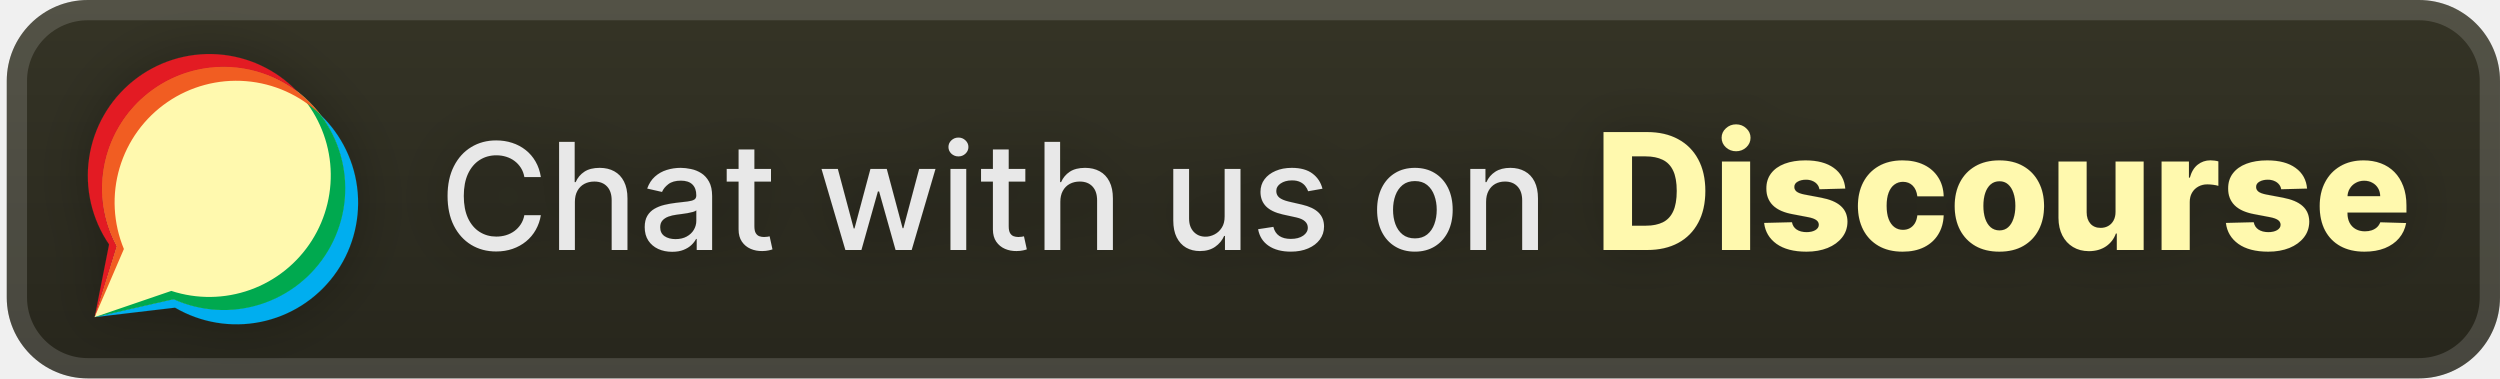
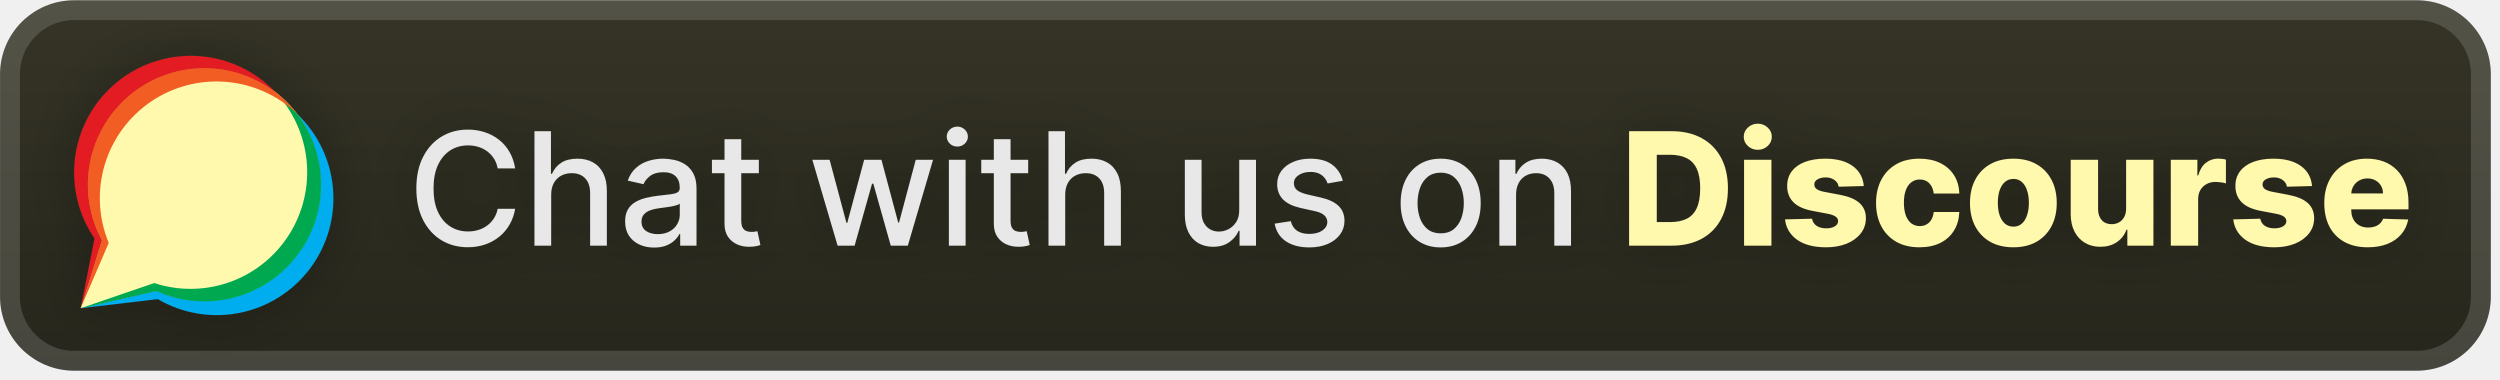
- <svg xmlns="http://www.w3.org/2000/svg" width="185" height="28" viewBox="0 0 185 28" fill="none">
+ <svg xmlns="http://www.w3.org/2000/svg" width="270" height="41" viewBox="0 0 270 41" fill="none">
  <g clip-path="url(#clip0_3_851)">
-     <rect x="0.499" y="-6.10352e-05" width="184.5" height="28" rx="6" fill="url(#paint0_linear_3_851)" />
+     <rect x="0.006" y="0.031" width="269.001" height="40.001" rx="8" fill="url(#paint0_linear_3_851)" />
    <g filter="url(#filter0_d_3_851)">
-       <path d="M16.542 4.938C14.983 4.938 13.451 5.344 12.096 6.115C10.741 6.886 9.609 7.995 8.812 9.335C8.014 10.674 7.578 12.198 7.546 13.757C7.514 15.316 7.887 16.856 8.629 18.227L7.001 23.466L12.849 22.145C14.073 22.697 15.404 22.967 16.746 22.938C18.088 22.908 19.406 22.578 20.604 21.973C21.802 21.367 22.85 20.502 23.67 19.439C24.49 18.377 25.063 17.144 25.345 15.832C25.627 14.519 25.613 13.16 25.302 11.854C24.991 10.549 24.392 9.329 23.549 8.284C22.706 7.24 21.64 6.397 20.429 5.818C19.218 5.239 17.893 4.938 16.55 4.938H16.542Z" fill="#FFF9AE" />
-       <path d="M23.683 8.463C24.896 10.053 25.544 12.003 25.526 14.004C25.507 16.004 24.822 17.942 23.58 19.509C22.337 21.077 20.607 22.186 18.664 22.661C16.721 23.136 14.675 22.949 12.849 22.131L7.001 23.469L12.954 22.766C14.861 23.883 17.112 24.259 19.278 23.823C21.444 23.387 23.374 22.169 24.7 20.401C26.025 18.634 26.654 16.44 26.467 14.238C26.279 12.037 25.288 9.981 23.683 8.463V8.463Z" fill="#00AEEF" />
-       <path d="M22.026 6.803C23.398 8.258 24.247 10.129 24.437 12.121C24.627 14.112 24.148 16.111 23.076 17.799C22.004 19.488 20.399 20.772 18.517 21.447C16.633 22.122 14.579 22.15 12.678 21.527L7.001 23.469L12.849 22.145C14.861 23.054 17.137 23.192 19.244 22.531C21.35 21.871 23.141 20.459 24.274 18.564C25.408 16.669 25.805 14.424 25.39 12.255C24.976 10.086 23.778 8.146 22.026 6.803V6.803Z" fill="#00A94F" />
-       <path d="M9.168 18.426C8.377 16.52 8.265 14.399 8.851 12.42C9.438 10.441 10.686 8.724 12.388 7.556C14.09 6.388 16.141 5.84 18.198 6.005C20.256 6.169 22.194 7.036 23.689 8.46C22.313 6.655 20.307 5.436 18.072 5.047C15.836 4.659 13.536 5.129 11.633 6.363C9.729 7.598 8.362 9.506 7.805 11.706C7.248 13.906 7.543 16.235 8.629 18.227L7.001 23.466L9.168 18.426Z" fill="#F15D22" />
-       <path d="M8.629 18.227C7.648 16.414 7.319 14.319 7.696 12.293C8.074 10.266 9.136 8.43 10.704 7.093C12.273 5.755 14.253 4.996 16.314 4.944C18.375 4.891 20.391 5.547 22.026 6.803C20.467 5.161 18.348 4.168 16.089 4.019C13.831 3.871 11.6 4.579 9.84 6.003C8.08 7.426 6.921 9.46 6.594 11.7C6.267 13.939 6.795 16.22 8.074 18.087L7.004 23.469L8.629 18.227Z" fill="#E31B23" />
+       <path d="M22.066 7.344C19.884 7.345 17.739 7.913 15.842 8.992C13.945 10.071 12.36 11.625 11.243 13.5C10.127 15.376 9.516 17.509 9.472 19.691C9.427 21.873 9.949 24.03 10.988 25.95L8.708 33.285L16.896 31.436C18.609 32.208 20.474 32.587 22.352 32.545C24.231 32.503 26.077 32.041 27.754 31.194C29.431 30.346 30.898 29.134 32.046 27.647C33.195 26.159 33.996 24.433 34.391 22.596C34.786 20.759 34.766 18.856 34.331 17.028C33.895 15.2 33.057 13.492 31.877 12.029C30.696 10.567 29.203 9.387 27.508 8.576C25.813 7.766 23.957 7.344 22.078 7.344H22.066Z" fill="#FFF9AE" />
+       <path d="M32.064 12.279C33.763 14.506 34.671 17.236 34.644 20.037C34.618 22.838 33.659 25.55 31.92 27.745C30.18 29.94 27.758 31.493 25.037 32.157C22.317 32.822 19.452 32.561 16.896 31.416L8.708 33.289L17.044 32.305C19.713 33.868 22.864 34.395 25.896 33.785C28.929 33.174 31.631 31.469 33.487 28.994C35.344 26.519 36.225 23.448 35.962 20.365C35.7 17.283 34.312 14.404 32.064 12.279V12.279Z" fill="#00AEEF" />
+       <path d="M29.744 9.955C31.666 11.992 32.853 14.612 33.12 17.401C33.386 20.189 32.716 22.986 31.215 25.351C29.713 27.716 27.467 29.513 24.831 30.458C22.194 31.403 19.318 31.443 16.657 30.57L8.708 33.289L16.896 31.435C19.713 32.708 22.899 32.9 25.849 31.976C28.799 31.051 31.305 29.074 32.892 26.422C34.479 23.768 35.035 20.625 34.455 17.588C33.874 14.552 32.197 11.835 29.744 9.955V9.955Z" fill="#00A94F" />
+       <path d="M11.742 26.229C10.634 23.559 10.478 20.59 11.299 17.82C12.12 15.049 13.868 12.644 16.251 11.009C18.633 9.374 21.505 8.607 24.386 8.838C27.266 9.068 29.98 10.282 32.072 12.275C30.147 9.748 27.338 8.042 24.208 7.497C21.078 6.953 17.858 7.611 15.193 9.34C12.528 11.068 10.614 13.74 9.834 16.82C9.054 19.9 9.467 23.161 10.988 25.95L8.708 33.285L11.742 26.229Z" fill="#F15D22" />
+       <path d="M10.988 25.95C9.614 23.412 9.153 20.479 9.682 17.641C10.211 14.803 11.697 12.233 13.894 10.361C16.09 8.488 18.862 7.426 21.747 7.352C24.632 7.278 27.455 8.197 29.744 9.955C27.562 7.657 24.595 6.266 21.433 6.058C18.271 5.85 15.147 6.842 12.683 8.835C10.22 10.827 8.597 13.675 8.139 16.811C7.681 19.947 8.421 23.14 10.211 25.754L8.712 33.289L10.988 25.95Z" fill="#E31B23" />
    </g>
    <g filter="url(#filter1_d_3_851)">
-       <path d="M40.023 13.101H38.804C38.757 12.841 38.67 12.612 38.542 12.414C38.415 12.216 38.258 12.048 38.074 11.91C37.889 11.772 37.682 11.668 37.452 11.598C37.226 11.527 36.985 11.492 36.73 11.492C36.269 11.492 35.856 11.608 35.492 11.84C35.13 12.072 34.843 12.411 34.632 12.859C34.424 13.307 34.32 13.854 34.32 14.5C34.32 15.151 34.424 15.7 34.632 16.148C34.843 16.596 35.131 16.935 35.495 17.164C35.86 17.393 36.27 17.508 36.726 17.508C36.978 17.508 37.218 17.474 37.445 17.406C37.674 17.336 37.881 17.233 38.066 17.098C38.251 16.962 38.407 16.797 38.534 16.602C38.665 16.404 38.755 16.177 38.804 15.922L40.023 15.926C39.958 16.319 39.831 16.681 39.644 17.012C39.459 17.34 39.221 17.624 38.929 17.863C38.64 18.1 38.309 18.284 37.937 18.414C37.564 18.544 37.158 18.609 36.718 18.609C36.025 18.609 35.408 18.445 34.867 18.117C34.325 17.786 33.898 17.314 33.585 16.699C33.275 16.085 33.12 15.351 33.12 14.5C33.12 13.646 33.277 12.913 33.589 12.301C33.902 11.686 34.329 11.215 34.87 10.887C35.412 10.556 36.028 10.391 36.718 10.391C37.142 10.391 37.538 10.452 37.906 10.574C38.275 10.694 38.607 10.871 38.902 11.105C39.196 11.337 39.439 11.621 39.632 11.957C39.825 12.29 39.955 12.672 40.023 13.101ZM42.541 14.937V18.5H41.373V10.5H42.526V13.476H42.6C42.74 13.154 42.955 12.897 43.244 12.707C43.533 12.517 43.911 12.422 44.377 12.422C44.789 12.422 45.148 12.506 45.455 12.676C45.765 12.845 46.005 13.098 46.174 13.434C46.346 13.767 46.432 14.184 46.432 14.684V18.5H45.264V14.824C45.264 14.384 45.151 14.043 44.924 13.801C44.697 13.556 44.382 13.434 43.979 13.434C43.703 13.434 43.455 13.492 43.237 13.609C43.02 13.726 42.85 13.898 42.725 14.125C42.602 14.349 42.541 14.62 42.541 14.937ZM49.737 18.633C49.356 18.633 49.013 18.562 48.705 18.422C48.398 18.279 48.154 18.072 47.975 17.801C47.798 17.53 47.709 17.198 47.709 16.805C47.709 16.466 47.774 16.187 47.904 15.969C48.035 15.75 48.211 15.577 48.432 15.449C48.653 15.322 48.901 15.225 49.174 15.16C49.447 15.095 49.726 15.046 50.01 15.012C50.369 14.97 50.661 14.936 50.885 14.91C51.109 14.881 51.272 14.836 51.373 14.773C51.475 14.711 51.526 14.609 51.526 14.469V14.441C51.526 14.1 51.429 13.836 51.237 13.648C51.047 13.461 50.763 13.367 50.385 13.367C49.992 13.367 49.682 13.454 49.455 13.629C49.231 13.801 49.076 13.992 48.99 14.203L47.893 13.953C48.023 13.588 48.213 13.294 48.463 13.07C48.716 12.844 49.006 12.68 49.334 12.578C49.662 12.474 50.007 12.422 50.369 12.422C50.609 12.422 50.863 12.45 51.131 12.508C51.402 12.562 51.654 12.664 51.889 12.812C52.126 12.961 52.32 13.173 52.471 13.449C52.622 13.723 52.697 14.078 52.697 14.516V18.5H51.557V17.68H51.51C51.434 17.831 51.321 17.979 51.17 18.125C51.019 18.271 50.825 18.392 50.588 18.488C50.351 18.585 50.067 18.633 49.737 18.633ZM49.99 17.695C50.313 17.695 50.589 17.631 50.819 17.504C51.05 17.376 51.226 17.21 51.346 17.004C51.468 16.796 51.529 16.573 51.529 16.336V15.562C51.488 15.604 51.407 15.643 51.287 15.68C51.17 15.713 51.036 15.743 50.885 15.77C50.734 15.793 50.587 15.815 50.444 15.836C50.3 15.854 50.181 15.87 50.084 15.883C49.858 15.911 49.651 15.96 49.463 16.027C49.278 16.095 49.13 16.193 49.018 16.32C48.908 16.445 48.854 16.612 48.854 16.82C48.854 17.109 48.961 17.328 49.174 17.477C49.388 17.622 49.66 17.695 49.99 17.695ZM57.054 12.5V13.437H53.777V12.5H57.054ZM54.656 11.062H55.824V16.738C55.824 16.965 55.857 17.135 55.925 17.25C55.993 17.362 56.08 17.439 56.187 17.48C56.296 17.52 56.415 17.539 56.542 17.539C56.636 17.539 56.718 17.532 56.788 17.52C56.859 17.506 56.913 17.496 56.952 17.488L57.163 18.453C57.096 18.479 56.999 18.505 56.874 18.531C56.749 18.56 56.593 18.576 56.406 18.578C56.098 18.583 55.812 18.529 55.546 18.414C55.281 18.299 55.066 18.122 54.902 17.883C54.737 17.643 54.656 17.342 54.656 16.98V11.062ZM62.558 18.5L60.792 12.5H61.999L63.175 16.906H63.234L64.413 12.5H65.62L66.792 16.887H66.851L68.019 12.5H69.226L67.464 18.5H66.273L65.054 14.168H64.964L63.745 18.5H62.558ZM70.334 18.5V12.5H71.502V18.5H70.334ZM70.924 11.574C70.721 11.574 70.546 11.506 70.401 11.371C70.257 11.233 70.186 11.069 70.186 10.879C70.186 10.686 70.257 10.522 70.401 10.387C70.546 10.249 70.721 10.18 70.924 10.18C71.127 10.18 71.3 10.249 71.444 10.387C71.589 10.522 71.662 10.686 71.662 10.879C71.662 11.069 71.589 11.233 71.444 11.371C71.3 11.506 71.127 11.574 70.924 11.574ZM75.874 12.5V13.437H72.597V12.5H75.874ZM73.476 11.062H74.644V16.738C74.644 16.965 74.678 17.135 74.745 17.25C74.813 17.362 74.9 17.439 75.007 17.48C75.116 17.52 75.235 17.539 75.362 17.539C75.456 17.539 75.538 17.532 75.609 17.52C75.679 17.506 75.734 17.496 75.773 17.488L75.984 18.453C75.916 18.479 75.82 18.505 75.695 18.531C75.57 18.56 75.413 18.576 75.226 18.578C74.918 18.583 74.632 18.529 74.366 18.414C74.101 18.299 73.886 18.122 73.722 17.883C73.558 17.643 73.476 17.342 73.476 16.98V11.062ZM78.463 14.937V18.5H77.295V10.5H78.448V13.476H78.522C78.662 13.154 78.877 12.897 79.166 12.707C79.455 12.517 79.833 12.422 80.299 12.422C80.71 12.422 81.07 12.506 81.377 12.676C81.687 12.845 81.927 13.098 82.096 13.434C82.268 13.767 82.354 14.184 82.354 14.684V18.5H81.186V14.824C81.186 14.384 81.073 14.043 80.846 13.801C80.619 13.556 80.304 13.434 79.901 13.434C79.625 13.434 79.377 13.492 79.158 13.609C78.942 13.726 78.772 13.898 78.647 14.125C78.524 14.349 78.463 14.62 78.463 14.937ZM90.624 16.012V12.5H91.796V18.5H90.648V17.461H90.585C90.447 17.781 90.226 18.048 89.921 18.262C89.619 18.473 89.243 18.578 88.792 18.578C88.407 18.578 88.066 18.493 87.769 18.324C87.475 18.152 87.243 17.898 87.073 17.562C86.907 17.227 86.823 16.811 86.823 16.316V12.5H87.991V16.176C87.991 16.585 88.105 16.91 88.331 17.152C88.558 17.395 88.852 17.516 89.214 17.516C89.433 17.516 89.65 17.461 89.866 17.352C90.085 17.242 90.266 17.077 90.409 16.855C90.555 16.634 90.627 16.353 90.624 16.012ZM97.862 13.965L96.803 14.152C96.759 14.017 96.688 13.888 96.592 13.766C96.498 13.643 96.371 13.543 96.209 13.465C96.048 13.387 95.846 13.348 95.604 13.348C95.273 13.348 94.997 13.422 94.776 13.57C94.554 13.716 94.444 13.905 94.444 14.137C94.444 14.337 94.518 14.499 94.666 14.621C94.815 14.743 95.054 14.844 95.385 14.922L96.338 15.141C96.89 15.268 97.302 15.465 97.573 15.73C97.843 15.996 97.979 16.341 97.979 16.766C97.979 17.125 97.875 17.445 97.666 17.727C97.46 18.005 97.173 18.224 96.803 18.383C96.436 18.542 96.01 18.621 95.526 18.621C94.854 18.621 94.306 18.478 93.881 18.191C93.457 17.902 93.196 17.492 93.1 16.961L94.229 16.789C94.299 17.083 94.444 17.306 94.662 17.457C94.881 17.605 95.166 17.68 95.518 17.68C95.901 17.68 96.207 17.6 96.436 17.441C96.665 17.28 96.779 17.083 96.779 16.852C96.779 16.664 96.709 16.506 96.569 16.379C96.431 16.251 96.218 16.155 95.932 16.09L94.916 15.867C94.356 15.739 93.942 15.536 93.674 15.258C93.408 14.979 93.276 14.626 93.276 14.199C93.276 13.845 93.375 13.535 93.573 13.27C93.77 13.004 94.044 12.797 94.393 12.648C94.742 12.497 95.141 12.422 95.592 12.422C96.24 12.422 96.751 12.562 97.123 12.844C97.496 13.122 97.742 13.496 97.862 13.965ZM104.701 18.621C104.139 18.621 103.648 18.492 103.229 18.234C102.809 17.977 102.484 17.616 102.252 17.152C102.02 16.689 101.905 16.147 101.905 15.527C101.905 14.905 102.02 14.361 102.252 13.895C102.484 13.428 102.809 13.066 103.229 12.809C103.648 12.551 104.139 12.422 104.701 12.422C105.264 12.422 105.755 12.551 106.174 12.809C106.593 13.066 106.919 13.428 107.151 13.895C107.382 14.361 107.498 14.905 107.498 15.527C107.498 16.147 107.382 16.689 107.151 17.152C106.919 17.616 106.593 17.977 106.174 18.234C105.755 18.492 105.264 18.621 104.701 18.621ZM104.705 17.641C105.07 17.641 105.372 17.544 105.612 17.352C105.851 17.159 106.028 16.902 106.143 16.582C106.26 16.262 106.319 15.909 106.319 15.523C106.319 15.141 106.26 14.789 106.143 14.469C106.028 14.146 105.851 13.887 105.612 13.691C105.372 13.496 105.07 13.398 104.705 13.398C104.338 13.398 104.033 13.496 103.791 13.691C103.552 13.887 103.373 14.146 103.256 14.469C103.141 14.789 103.084 15.141 103.084 15.523C103.084 15.909 103.141 16.262 103.256 16.582C103.373 16.902 103.552 17.159 103.791 17.352C104.033 17.544 104.338 17.641 104.705 17.641ZM109.97 14.937V18.5H108.802V12.5H109.923V13.476H109.997C110.135 13.159 110.351 12.904 110.646 12.711C110.943 12.518 111.316 12.422 111.767 12.422C112.176 12.422 112.534 12.508 112.841 12.68C113.148 12.849 113.387 13.101 113.556 13.437C113.725 13.773 113.81 14.189 113.81 14.684V18.5H112.642V14.824C112.642 14.389 112.529 14.049 112.302 13.805C112.075 13.557 111.764 13.434 111.368 13.434C111.098 13.434 110.857 13.492 110.646 13.609C110.437 13.726 110.272 13.898 110.15 14.125C110.03 14.349 109.97 14.62 109.97 14.937Z" fill="#E8E8E8" />
-       <path d="M121.886 18.5H118.66V9.773H121.881C122.771 9.773 123.536 9.947 124.178 10.297C124.823 10.643 125.32 11.143 125.67 11.797C126.019 12.447 126.194 13.226 126.194 14.132C126.194 15.041 126.019 15.822 125.67 16.476C125.323 17.129 124.827 17.631 124.183 17.98C123.538 18.327 122.772 18.5 121.886 18.5ZM120.769 16.702H121.805C122.293 16.702 122.707 16.619 123.045 16.454C123.386 16.287 123.643 16.016 123.816 15.641C123.992 15.263 124.08 14.76 124.08 14.132C124.08 13.504 123.992 13.004 123.816 12.632C123.64 12.257 123.38 11.987 123.036 11.822C122.695 11.655 122.275 11.571 121.775 11.571H120.769V16.702ZM127.425 18.5V11.954H129.509V18.5H127.425ZM128.469 11.192C128.177 11.192 127.925 11.095 127.715 10.902C127.505 10.706 127.4 10.47 127.4 10.194C127.4 9.922 127.505 9.689 127.715 9.496C127.925 9.3 128.177 9.202 128.469 9.202C128.765 9.202 129.016 9.3 129.224 9.496C129.434 9.689 129.539 9.922 129.539 10.194C129.539 10.47 129.434 10.706 129.224 10.902C129.016 11.095 128.765 11.192 128.469 11.192ZM136.55 13.953L134.637 14.004C134.617 13.868 134.563 13.747 134.475 13.642C134.387 13.534 134.272 13.45 134.13 13.391C133.99 13.328 133.828 13.297 133.644 13.297C133.402 13.297 133.196 13.345 133.026 13.442C132.858 13.538 132.776 13.669 132.779 13.834C132.776 13.962 132.827 14.072 132.932 14.166C133.04 14.26 133.232 14.335 133.507 14.392L134.769 14.631C135.422 14.756 135.908 14.963 136.226 15.253C136.547 15.543 136.709 15.926 136.712 16.403C136.709 16.852 136.576 17.243 136.311 17.575C136.05 17.908 135.692 18.166 135.238 18.351C134.783 18.533 134.263 18.623 133.678 18.623C132.743 18.623 132.006 18.432 131.466 18.048C130.929 17.662 130.622 17.145 130.546 16.497L132.604 16.446C132.649 16.685 132.767 16.866 132.958 16.991C133.148 17.116 133.391 17.179 133.686 17.179C133.953 17.179 134.171 17.129 134.338 17.03C134.506 16.93 134.591 16.798 134.594 16.634C134.591 16.486 134.526 16.368 134.398 16.28C134.27 16.189 134.07 16.118 133.797 16.067L132.655 15.849C131.999 15.73 131.51 15.51 131.189 15.189C130.868 14.865 130.709 14.453 130.712 13.953C130.709 13.516 130.826 13.142 131.061 12.832C131.297 12.52 131.632 12.281 132.067 12.116C132.502 11.952 133.015 11.869 133.605 11.869C134.492 11.869 135.191 12.055 135.702 12.428C136.213 12.797 136.496 13.305 136.55 13.953ZM140.793 18.623C140.103 18.623 139.511 18.482 139.016 18.197C138.525 17.913 138.147 17.518 137.883 17.013C137.619 16.504 137.486 15.916 137.486 15.248C137.486 14.578 137.619 13.99 137.883 13.484C138.15 12.976 138.529 12.579 139.021 12.295C139.515 12.011 140.104 11.869 140.789 11.869C141.394 11.869 141.921 11.979 142.37 12.197C142.822 12.416 143.174 12.726 143.427 13.126C143.682 13.524 143.817 13.991 143.832 14.528H141.884C141.844 14.193 141.731 13.93 141.543 13.74C141.359 13.55 141.117 13.454 140.819 13.454C140.577 13.454 140.366 13.523 140.184 13.659C140.002 13.793 139.86 13.991 139.758 14.256C139.658 14.517 139.609 14.841 139.609 15.227C139.609 15.614 139.658 15.94 139.758 16.207C139.86 16.471 140.002 16.672 140.184 16.808C140.366 16.942 140.577 17.009 140.819 17.009C141.012 17.009 141.182 16.967 141.33 16.885C141.481 16.802 141.604 16.682 141.701 16.523C141.798 16.361 141.859 16.165 141.884 15.935H143.832C143.812 16.474 143.677 16.946 143.427 17.349C143.18 17.753 142.832 18.067 142.383 18.291C141.937 18.513 141.407 18.623 140.793 18.623ZM147.953 18.623C147.266 18.623 146.675 18.483 146.181 18.202C145.689 17.918 145.31 17.523 145.043 17.017C144.779 16.509 144.647 15.919 144.647 15.248C144.647 14.575 144.779 13.986 145.043 13.48C145.31 12.972 145.689 12.577 146.181 12.295C146.675 12.011 147.266 11.869 147.953 11.869C148.641 11.869 149.23 12.011 149.722 12.295C150.216 12.577 150.595 12.972 150.86 13.48C151.127 13.986 151.26 14.575 151.26 15.248C151.26 15.919 151.127 16.509 150.86 17.017C150.595 17.523 150.216 17.918 149.722 18.202C149.23 18.483 148.641 18.623 147.953 18.623ZM147.966 17.051C148.216 17.051 148.428 16.974 148.601 16.821C148.774 16.668 148.907 16.454 148.997 16.182C149.091 15.909 149.138 15.594 149.138 15.236C149.138 14.872 149.091 14.554 148.997 14.281C148.907 14.008 148.774 13.795 148.601 13.642C148.428 13.489 148.216 13.412 147.966 13.412C147.708 13.412 147.489 13.489 147.31 13.642C147.134 13.795 146.999 14.008 146.905 14.281C146.814 14.554 146.769 14.872 146.769 15.236C146.769 15.594 146.814 15.909 146.905 16.182C146.999 16.454 147.134 16.668 147.31 16.821C147.489 16.974 147.708 17.051 147.966 17.051ZM156.551 15.675V11.954H158.63V18.5H156.644V17.281H156.576C156.431 17.682 156.184 18 155.835 18.236C155.488 18.469 155.069 18.585 154.578 18.585C154.132 18.585 153.74 18.483 153.402 18.278C153.064 18.074 152.801 17.788 152.613 17.422C152.426 17.052 152.331 16.621 152.328 16.126V11.954H154.412V15.717C154.414 16.072 154.508 16.352 154.693 16.557C154.877 16.761 155.129 16.864 155.447 16.864C155.654 16.864 155.841 16.818 156.005 16.727C156.173 16.634 156.305 16.498 156.402 16.322C156.501 16.143 156.551 15.928 156.551 15.675ZM159.957 18.5V11.954H161.981V13.148H162.049C162.168 12.716 162.363 12.395 162.633 12.185C162.903 11.972 163.217 11.865 163.575 11.865C163.671 11.865 163.771 11.872 163.873 11.886C163.975 11.898 164.07 11.916 164.158 11.942V13.753C164.059 13.719 163.928 13.692 163.766 13.672C163.607 13.652 163.465 13.642 163.34 13.642C163.093 13.642 162.87 13.697 162.671 13.808C162.475 13.916 162.32 14.068 162.207 14.264C162.096 14.457 162.04 14.685 162.04 14.946V18.5H159.957ZM170.722 13.953L168.809 14.004C168.789 13.868 168.735 13.747 168.647 13.642C168.559 13.534 168.443 13.45 168.301 13.391C168.162 13.328 168 13.297 167.816 13.297C167.574 13.297 167.368 13.345 167.198 13.442C167.03 13.538 166.948 13.669 166.951 13.834C166.948 13.962 166.999 14.072 167.104 14.166C167.212 14.26 167.404 14.335 167.679 14.392L168.941 14.631C169.594 14.756 170.08 14.963 170.398 15.253C170.719 15.543 170.881 15.926 170.884 16.403C170.881 16.852 170.747 17.243 170.483 17.575C170.222 17.908 169.864 18.166 169.409 18.351C168.955 18.533 168.435 18.623 167.85 18.623C166.915 18.623 166.178 18.432 165.638 18.048C165.101 17.662 164.794 17.145 164.718 16.497L166.776 16.446C166.821 16.685 166.939 16.866 167.13 16.991C167.32 17.116 167.563 17.179 167.858 17.179C168.125 17.179 168.343 17.129 168.51 17.03C168.678 16.93 168.763 16.798 168.766 16.634C168.763 16.486 168.698 16.368 168.57 16.28C168.442 16.189 168.242 16.118 167.969 16.067L166.827 15.849C166.171 15.73 165.682 15.51 165.361 15.189C165.04 14.865 164.881 14.453 164.884 13.953C164.881 13.516 164.997 13.142 165.233 12.832C165.469 12.52 165.804 12.281 166.239 12.116C166.674 11.952 167.186 11.869 167.777 11.869C168.664 11.869 169.363 12.055 169.874 12.428C170.385 12.797 170.668 13.305 170.722 13.953ZM174.969 18.623C174.285 18.623 173.694 18.489 173.197 18.219C172.702 17.946 172.322 17.558 172.055 17.055C171.79 16.55 171.658 15.949 171.658 15.253C171.658 14.577 171.792 13.986 172.059 13.48C172.326 12.972 172.702 12.577 173.188 12.295C173.674 12.011 174.246 11.869 174.906 11.869C175.371 11.869 175.798 11.942 176.184 12.087C176.57 12.232 176.904 12.446 177.185 12.73C177.467 13.014 177.685 13.365 177.842 13.783C177.998 14.197 178.076 14.673 178.076 15.21V15.73H172.387V14.52H176.137C176.134 14.298 176.082 14.101 175.979 13.928C175.877 13.754 175.736 13.619 175.557 13.523C175.381 13.423 175.178 13.373 174.948 13.373C174.715 13.373 174.506 13.426 174.322 13.531C174.137 13.633 173.991 13.774 173.883 13.953C173.775 14.129 173.718 14.329 173.712 14.554V15.785C173.712 16.052 173.765 16.287 173.87 16.489C173.975 16.687 174.124 16.842 174.317 16.953C174.511 17.064 174.741 17.119 175.008 17.119C175.192 17.119 175.36 17.094 175.511 17.043C175.661 16.991 175.79 16.916 175.898 16.817C176.006 16.717 176.087 16.595 176.141 16.45L178.055 16.506C177.975 16.935 177.8 17.308 177.53 17.626C177.263 17.942 176.913 18.187 176.478 18.364C176.043 18.537 175.54 18.623 174.969 18.623Z" fill="#FFF9AE" />
+       <path d="M55.635 18.189H53.751C53.678 17.786 53.544 17.432 53.346 17.126C53.149 16.82 52.908 16.561 52.622 16.347C52.336 16.134 52.016 15.973 51.662 15.864C51.312 15.756 50.94 15.701 50.545 15.701C49.833 15.701 49.195 15.88 48.632 16.238C48.072 16.597 47.63 17.122 47.303 17.814C46.981 18.506 46.821 19.352 46.821 20.35C46.821 21.356 46.981 22.205 47.303 22.897C47.63 23.59 48.074 24.113 48.638 24.467C49.201 24.821 49.835 24.998 50.539 24.998C50.93 24.998 51.3 24.946 51.65 24.841C52.004 24.733 52.324 24.573 52.61 24.364C52.896 24.155 53.137 23.899 53.334 23.598C53.536 23.292 53.675 22.942 53.751 22.547L55.635 22.553C55.534 23.161 55.339 23.72 55.049 24.231C54.763 24.738 54.395 25.177 53.944 25.547C53.497 25.914 52.986 26.197 52.411 26.399C51.835 26.6 51.207 26.701 50.527 26.701C49.457 26.701 48.503 26.447 47.666 25.94C46.829 25.429 46.169 24.698 45.686 23.748C45.207 22.799 44.967 21.666 44.967 20.35C44.967 19.03 45.209 17.897 45.692 16.951C46.175 16.001 46.835 15.273 47.672 14.765C48.509 14.254 49.461 13.999 50.527 13.999C51.183 13.999 51.795 14.093 52.362 14.283C52.934 14.468 53.447 14.741 53.902 15.104C54.357 15.462 54.733 15.9 55.031 16.42C55.329 16.935 55.53 17.524 55.635 18.189ZM59.527 21.026V26.532H57.722V14.168H59.503V18.768H59.617C59.835 18.269 60.167 17.872 60.613 17.579C61.06 17.285 61.644 17.138 62.364 17.138C63 17.138 63.555 17.269 64.03 17.53C64.509 17.792 64.879 18.182 65.141 18.702C65.407 19.217 65.54 19.861 65.54 20.633V26.532H63.734V20.851C63.734 20.171 63.559 19.643 63.209 19.269C62.859 18.891 62.372 18.702 61.748 18.702C61.322 18.702 60.939 18.792 60.601 18.973C60.267 19.154 60.004 19.42 59.81 19.77C59.621 20.116 59.527 20.535 59.527 21.026ZM70.647 26.737C70.059 26.737 69.528 26.628 69.053 26.411C68.578 26.189 68.202 25.869 67.924 25.451C67.65 25.032 67.514 24.519 67.514 23.912C67.514 23.388 67.614 22.958 67.816 22.62C68.017 22.282 68.288 22.014 68.63 21.817C68.972 21.619 69.355 21.471 69.778 21.37C70.2 21.269 70.631 21.193 71.069 21.14C71.625 21.076 72.076 21.024 72.422 20.984C72.768 20.939 73.019 20.869 73.176 20.772C73.333 20.676 73.412 20.519 73.412 20.301V20.259C73.412 19.732 73.263 19.323 72.965 19.034C72.671 18.744 72.233 18.599 71.649 18.599C71.041 18.599 70.562 18.734 70.212 19.003C69.866 19.269 69.626 19.565 69.494 19.891L67.797 19.505C67.999 18.941 68.292 18.486 68.679 18.14C69.069 17.79 69.518 17.537 70.025 17.38C70.532 17.218 71.065 17.138 71.625 17.138C71.995 17.138 72.387 17.182 72.802 17.271C73.221 17.355 73.611 17.512 73.973 17.742C74.339 17.971 74.639 18.299 74.873 18.726C75.106 19.148 75.223 19.698 75.223 20.374V26.532H73.46V25.264H73.388C73.271 25.497 73.096 25.727 72.862 25.952C72.629 26.177 72.329 26.364 71.963 26.513C71.597 26.662 71.158 26.737 70.647 26.737ZM71.039 25.288C71.538 25.288 71.965 25.189 72.319 24.992C72.677 24.795 72.949 24.537 73.134 24.219C73.323 23.897 73.418 23.553 73.418 23.187V21.992C73.353 22.056 73.229 22.116 73.043 22.173C72.862 22.225 72.655 22.271 72.422 22.312C72.188 22.348 71.961 22.382 71.74 22.414C71.518 22.442 71.333 22.467 71.184 22.487C70.834 22.531 70.514 22.605 70.224 22.71C69.939 22.815 69.709 22.966 69.536 23.163C69.367 23.356 69.282 23.614 69.282 23.936C69.282 24.382 69.448 24.72 69.778 24.95C70.108 25.175 70.528 25.288 71.039 25.288ZM81.956 17.259V18.708H76.891V17.259H81.956ZM78.249 15.037H80.054V23.809C80.054 24.159 80.106 24.423 80.211 24.6C80.315 24.773 80.45 24.892 80.615 24.956C80.784 25.016 80.967 25.046 81.165 25.046C81.309 25.046 81.436 25.036 81.545 25.016C81.654 24.996 81.738 24.98 81.799 24.968L82.124 26.459C82.02 26.499 81.871 26.54 81.678 26.58C81.485 26.624 81.243 26.648 80.953 26.652C80.478 26.66 80.036 26.576 79.625 26.399C79.215 26.222 78.883 25.948 78.629 25.578C78.376 25.207 78.249 24.742 78.249 24.183V15.037ZM90.462 26.532L87.733 17.259H89.598L91.415 24.068H91.506L93.329 17.259H95.195L97.005 24.038H97.096L98.901 17.259H100.767L98.044 26.532H96.203L94.319 19.837H94.18L92.297 26.532H90.462ZM102.48 26.532V17.259H104.285V26.532H102.48ZM103.391 15.828C103.077 15.828 102.808 15.723 102.582 15.514C102.361 15.301 102.25 15.047 102.25 14.753C102.25 14.456 102.361 14.202 102.582 13.993C102.808 13.78 103.077 13.673 103.391 13.673C103.705 13.673 103.973 13.78 104.194 13.993C104.419 14.202 104.532 14.456 104.532 14.753C104.532 15.047 104.419 15.301 104.194 15.514C103.973 15.723 103.705 15.828 103.391 15.828ZM111.041 17.259V18.708H105.976V17.259H111.041ZM107.335 15.037H109.14V23.809C109.14 24.159 109.192 24.423 109.297 24.6C109.401 24.773 109.536 24.892 109.701 24.956C109.87 25.016 110.053 25.046 110.251 25.046C110.395 25.046 110.522 25.036 110.631 25.016C110.74 24.996 110.824 24.98 110.884 24.968L111.21 26.459C111.106 26.499 110.957 26.54 110.764 26.58C110.571 26.624 110.329 26.648 110.039 26.652C109.564 26.66 109.122 26.576 108.711 26.399C108.301 26.222 107.969 25.948 107.715 25.578C107.461 25.207 107.335 24.742 107.335 24.183V15.037ZM115.042 21.026V26.532H113.237V14.168H115.018V18.768H115.133C115.35 18.269 115.682 17.872 116.129 17.579C116.576 17.285 117.159 17.138 117.88 17.138C118.516 17.138 119.071 17.269 119.546 17.53C120.025 17.792 120.395 18.182 120.657 18.702C120.922 19.217 121.055 19.861 121.055 20.633V26.532H119.25V20.851C119.25 20.171 119.075 19.643 118.725 19.269C118.375 18.891 117.888 18.702 117.264 18.702C116.837 18.702 116.455 18.792 116.117 18.973C115.783 19.154 115.519 19.42 115.326 19.77C115.137 20.116 115.042 20.535 115.042 21.026ZM133.837 22.686V17.259H135.648V26.532H133.873V24.926H133.776C133.563 25.421 133.221 25.833 132.75 26.163C132.283 26.489 131.702 26.652 131.006 26.652C130.41 26.652 129.883 26.521 129.424 26.26C128.969 25.994 128.611 25.602 128.349 25.083C128.092 24.563 127.963 23.922 127.963 23.157V17.259H129.768V22.939C129.768 23.571 129.943 24.075 130.293 24.449C130.643 24.823 131.098 25.01 131.658 25.01C131.996 25.01 132.332 24.926 132.666 24.757C133.004 24.588 133.283 24.332 133.505 23.99C133.73 23.648 133.841 23.213 133.837 22.686ZM145.022 19.523L143.386 19.812C143.317 19.603 143.209 19.404 143.06 19.215C142.915 19.026 142.718 18.871 142.468 18.75C142.219 18.629 141.907 18.569 141.532 18.569C141.021 18.569 140.595 18.683 140.253 18.913C139.91 19.138 139.739 19.43 139.739 19.788C139.739 20.098 139.854 20.348 140.084 20.537C140.313 20.726 140.683 20.881 141.194 21.002L142.667 21.34C143.521 21.537 144.156 21.841 144.575 22.251C144.994 22.662 145.203 23.195 145.203 23.851C145.203 24.407 145.042 24.901 144.72 25.336C144.402 25.767 143.957 26.105 143.386 26.35C142.818 26.596 142.16 26.719 141.412 26.719C140.373 26.719 139.526 26.497 138.87 26.055C138.214 25.608 137.812 24.974 137.663 24.153L139.407 23.887C139.516 24.342 139.739 24.686 140.078 24.92C140.416 25.149 140.856 25.264 141.4 25.264C141.991 25.264 142.464 25.141 142.818 24.895C143.172 24.646 143.35 24.342 143.35 23.984C143.35 23.694 143.241 23.451 143.024 23.253C142.81 23.056 142.482 22.907 142.04 22.807L140.47 22.463C139.605 22.265 138.965 21.951 138.55 21.521C138.14 21.09 137.934 20.545 137.934 19.885C137.934 19.337 138.087 18.859 138.393 18.448C138.699 18.038 139.122 17.718 139.661 17.488C140.2 17.255 140.818 17.138 141.514 17.138C142.516 17.138 143.305 17.355 143.881 17.79C144.456 18.221 144.837 18.798 145.022 19.523ZM155.592 26.719C154.723 26.719 153.964 26.519 153.317 26.121C152.669 25.723 152.165 25.165 151.807 24.449C151.449 23.732 151.27 22.895 151.27 21.937C151.27 20.976 151.449 20.134 151.807 19.414C152.165 18.694 152.669 18.134 153.317 17.736C153.964 17.337 154.723 17.138 155.592 17.138C156.462 17.138 157.22 17.337 157.868 17.736C158.516 18.134 159.019 18.694 159.378 19.414C159.736 20.134 159.915 20.976 159.915 21.937C159.915 22.895 159.736 23.732 159.378 24.449C159.019 25.165 158.516 25.723 157.868 26.121C157.22 26.519 156.462 26.719 155.592 26.719ZM155.598 25.203C156.162 25.203 156.629 25.055 156.999 24.757C157.369 24.459 157.643 24.062 157.82 23.567C158.001 23.072 158.092 22.527 158.092 21.931C158.092 21.34 158.001 20.796 157.82 20.301C157.643 19.802 157.369 19.402 156.999 19.1C156.629 18.798 156.162 18.647 155.598 18.647C155.031 18.647 154.56 18.798 154.186 19.1C153.816 19.402 153.54 19.802 153.359 20.301C153.182 20.796 153.093 21.34 153.093 21.931C153.093 22.527 153.182 23.072 153.359 23.567C153.54 24.062 153.816 24.459 154.186 24.757C154.56 25.055 155.031 25.203 155.598 25.203ZM163.735 21.026V26.532H161.93V17.259H163.662V18.768H163.777C163.99 18.277 164.324 17.883 164.779 17.585C165.238 17.287 165.815 17.138 166.512 17.138C167.144 17.138 167.697 17.271 168.172 17.537C168.647 17.798 169.015 18.189 169.277 18.708C169.538 19.227 169.669 19.869 169.669 20.633V26.532H167.864V20.851C167.864 20.179 167.689 19.653 167.339 19.275C166.989 18.893 166.508 18.702 165.896 18.702C165.477 18.702 165.105 18.792 164.779 18.973C164.457 19.154 164.202 19.42 164.012 19.77C163.827 20.116 163.735 20.535 163.735 21.026Z" fill="#E8E8E8" />
+       <path d="M180.513 26.532H175.943V14.168H180.507C181.767 14.168 182.851 14.415 183.761 14.91C184.674 15.401 185.379 16.11 185.874 17.035C186.369 17.957 186.616 19.06 186.616 20.344C186.616 21.631 186.369 22.738 185.874 23.664C185.383 24.59 184.68 25.3 183.767 25.795C182.853 26.286 181.769 26.532 180.513 26.532ZM178.931 23.984H180.398C181.091 23.984 181.676 23.867 182.155 23.634C182.638 23.396 183.002 23.012 183.248 22.481C183.497 21.945 183.622 21.233 183.622 20.344C183.622 19.454 183.497 18.746 183.248 18.219C182.998 17.687 182.63 17.305 182.143 17.072C181.66 16.834 181.064 16.715 180.356 16.715H178.931V23.984ZM188.361 26.532V17.259H191.313V26.532H188.361ZM189.84 16.178C189.426 16.178 189.069 16.041 188.772 15.768C188.474 15.49 188.325 15.156 188.325 14.765C188.325 14.379 188.474 14.049 188.772 13.775C189.069 13.498 189.426 13.359 189.84 13.359C190.259 13.359 190.615 13.498 190.909 13.775C191.206 14.049 191.355 14.379 191.355 14.765C191.355 15.156 191.206 15.49 190.909 15.768C190.615 16.041 190.259 16.178 189.84 16.178ZM201.288 20.09L198.577 20.163C198.549 19.969 198.472 19.798 198.348 19.649C198.223 19.497 198.06 19.378 197.859 19.293C197.661 19.205 197.432 19.16 197.17 19.16C196.828 19.16 196.537 19.229 196.295 19.366C196.058 19.503 195.941 19.688 195.945 19.921C195.941 20.102 196.013 20.259 196.162 20.392C196.315 20.525 196.587 20.631 196.977 20.712L198.764 21.05C199.69 21.227 200.378 21.521 200.829 21.931C201.284 22.342 201.513 22.885 201.517 23.561C201.513 24.197 201.324 24.751 200.95 25.221C200.579 25.692 200.072 26.059 199.428 26.32C198.784 26.578 198.048 26.707 197.219 26.707C195.895 26.707 194.85 26.435 194.086 25.892C193.325 25.344 192.89 24.612 192.782 23.694L195.697 23.622C195.762 23.96 195.929 24.217 196.198 24.394C196.468 24.572 196.812 24.66 197.231 24.66C197.609 24.66 197.917 24.59 198.154 24.449C198.392 24.308 198.513 24.121 198.517 23.887C198.513 23.678 198.42 23.511 198.239 23.386C198.058 23.258 197.774 23.157 197.388 23.084L195.77 22.776C194.84 22.608 194.148 22.296 193.693 21.841C193.238 21.382 193.013 20.798 193.017 20.09C193.013 19.47 193.178 18.941 193.512 18.502C193.846 18.06 194.321 17.722 194.937 17.488C195.553 17.255 196.279 17.138 197.116 17.138C198.372 17.138 199.362 17.402 200.086 17.929C200.811 18.452 201.211 19.172 201.288 20.09ZM207.299 26.707C206.321 26.707 205.482 26.505 204.781 26.103C204.085 25.7 203.55 25.141 203.176 24.425C202.801 23.704 202.614 22.871 202.614 21.925C202.614 20.976 202.801 20.142 203.176 19.426C203.554 18.706 204.091 18.144 204.788 17.742C205.488 17.339 206.323 17.138 207.293 17.138C208.15 17.138 208.897 17.293 209.533 17.603C210.172 17.913 210.671 18.351 211.03 18.919C211.392 19.482 211.583 20.144 211.603 20.905H208.844C208.788 20.43 208.627 20.058 208.361 19.788C208.1 19.519 207.758 19.384 207.335 19.384C206.993 19.384 206.693 19.48 206.436 19.674C206.178 19.863 205.977 20.144 205.832 20.519C205.691 20.889 205.621 21.348 205.621 21.895C205.621 22.442 205.691 22.905 205.832 23.284C205.977 23.658 206.178 23.942 206.436 24.135C206.693 24.324 206.993 24.419 207.335 24.419C207.609 24.419 207.85 24.36 208.06 24.244C208.273 24.127 208.448 23.956 208.585 23.73C208.722 23.501 208.808 23.223 208.844 22.897H211.603C211.575 23.662 211.384 24.33 211.03 24.901C210.68 25.473 210.187 25.918 209.551 26.236C208.919 26.55 208.168 26.707 207.299 26.707ZM217.442 26.707C216.468 26.707 215.631 26.507 214.931 26.109C214.235 25.706 213.698 25.147 213.319 24.431C212.945 23.71 212.758 22.875 212.758 21.925C212.758 20.971 212.945 20.136 213.319 19.42C213.698 18.7 214.235 18.14 214.931 17.742C215.631 17.339 216.468 17.138 217.442 17.138C218.416 17.138 219.251 17.339 219.948 17.742C220.648 18.14 221.185 18.7 221.56 19.42C221.938 20.136 222.127 20.971 222.127 21.925C222.127 22.875 221.938 23.71 221.56 24.431C221.185 25.147 220.648 25.706 219.948 26.109C219.251 26.507 218.416 26.707 217.442 26.707ZM217.461 24.479C217.815 24.479 218.115 24.37 218.36 24.153C218.606 23.936 218.793 23.634 218.921 23.247C219.054 22.861 219.121 22.414 219.121 21.907C219.121 21.392 219.054 20.941 218.921 20.555C218.793 20.169 218.606 19.867 218.36 19.649C218.115 19.432 217.815 19.323 217.461 19.323C217.094 19.323 216.784 19.432 216.531 19.649C216.281 19.867 216.09 20.169 215.957 20.555C215.829 20.941 215.764 21.392 215.764 21.907C215.764 22.414 215.829 22.861 215.957 23.247C216.09 23.634 216.281 23.936 216.531 24.153C216.784 24.37 217.094 24.479 217.461 24.479ZM229.622 22.529V17.259H232.568V26.532H229.755V24.805H229.658C229.453 25.372 229.103 25.823 228.608 26.157C228.117 26.487 227.523 26.652 226.827 26.652C226.195 26.652 225.64 26.507 225.161 26.218C224.682 25.928 224.309 25.523 224.044 25.004C223.778 24.481 223.643 23.869 223.639 23.169V17.259H226.591V22.589C226.595 23.093 226.728 23.489 226.99 23.779C227.251 24.068 227.608 24.213 228.058 24.213C228.352 24.213 228.616 24.149 228.849 24.02C229.087 23.887 229.274 23.696 229.411 23.447C229.551 23.193 229.622 22.887 229.622 22.529ZM234.447 26.532V17.259H237.314V18.949H237.411C237.58 18.337 237.856 17.883 238.238 17.585C238.62 17.283 239.065 17.132 239.572 17.132C239.709 17.132 239.85 17.142 239.995 17.162C240.14 17.178 240.275 17.204 240.399 17.241V19.806C240.258 19.758 240.073 19.72 239.844 19.692C239.619 19.663 239.417 19.649 239.24 19.649C238.89 19.649 238.574 19.728 238.292 19.885C238.015 20.038 237.795 20.253 237.634 20.531C237.477 20.805 237.399 21.126 237.399 21.497V26.532H234.447ZM249.698 20.09L246.987 20.163C246.959 19.969 246.883 19.798 246.758 19.649C246.633 19.497 246.47 19.378 246.269 19.293C246.072 19.205 245.842 19.16 245.581 19.16C245.238 19.16 244.947 19.229 244.705 19.366C244.468 19.503 244.351 19.688 244.355 19.921C244.351 20.102 244.423 20.259 244.572 20.392C244.725 20.525 244.997 20.631 245.387 20.712L247.174 21.05C248.1 21.227 248.788 21.521 249.239 21.931C249.694 22.342 249.923 22.885 249.927 23.561C249.923 24.197 249.734 24.751 249.36 25.221C248.989 25.692 248.482 26.059 247.838 26.32C247.194 26.578 246.458 26.707 245.629 26.707C244.305 26.707 243.26 26.435 242.496 25.892C241.735 25.344 241.3 24.612 241.192 23.694L244.108 23.622C244.172 23.96 244.339 24.217 244.609 24.394C244.878 24.572 245.222 24.66 245.641 24.66C246.019 24.66 246.327 24.59 246.565 24.449C246.802 24.308 246.923 24.121 246.927 23.887C246.923 23.678 246.83 23.511 246.649 23.386C246.468 23.258 246.184 23.157 245.798 23.084L244.18 22.776C243.25 22.608 242.558 22.296 242.103 21.841C241.648 21.382 241.423 20.798 241.427 20.09C241.423 19.47 241.588 18.941 241.922 18.502C242.256 18.06 242.731 17.722 243.347 17.488C243.963 17.255 244.689 17.138 245.526 17.138C246.782 17.138 247.772 17.402 248.496 17.929C249.221 18.452 249.621 19.172 249.698 20.09ZM255.715 26.707C254.745 26.707 253.908 26.515 253.204 26.133C252.503 25.747 251.964 25.197 251.586 24.485C251.211 23.769 251.024 22.917 251.024 21.931C251.024 20.974 251.214 20.136 251.592 19.42C251.97 18.7 252.503 18.14 253.192 17.742C253.88 17.339 254.691 17.138 255.624 17.138C256.285 17.138 256.888 17.241 257.436 17.446C257.983 17.651 258.456 17.955 258.854 18.358C259.253 18.76 259.563 19.257 259.784 19.849C260.005 20.436 260.116 21.11 260.116 21.871V22.608H252.057V20.893H257.369C257.365 20.579 257.291 20.299 257.146 20.054C257.001 19.808 256.802 19.617 256.548 19.48C256.299 19.34 256.011 19.269 255.685 19.269C255.355 19.269 255.059 19.343 254.797 19.492C254.536 19.637 254.329 19.837 254.176 20.09C254.023 20.34 253.942 20.623 253.934 20.941V22.686C253.934 23.064 254.009 23.396 254.158 23.682C254.306 23.964 254.518 24.183 254.791 24.34C255.065 24.497 255.391 24.576 255.769 24.576C256.031 24.576 256.268 24.539 256.482 24.467C256.695 24.394 256.878 24.288 257.031 24.147C257.184 24.006 257.299 23.833 257.375 23.628L260.086 23.706C259.973 24.314 259.726 24.843 259.343 25.294C258.965 25.741 258.468 26.089 257.852 26.338C257.236 26.584 256.524 26.707 255.715 26.707Z" fill="#FFF9AE" />
    </g>
  </g>
-   <rect x="1.249" y="0.75" width="183" height="26.5" rx="5.25" stroke="white" stroke-opacity="0.15" stroke-width="1.5" />
+   <rect x="1.077" y="1.102" width="266.858" height="37.858" rx="6.929" stroke="white" stroke-opacity="0.15" stroke-width="2.143" />
  <defs>
-     <filter id="filter0_d_3_851" x="2.499" y="-6.10352e-05" width="28" height="28" filterUnits="userSpaceOnUse" color-interpolation-filters="sRGB">
+     <filter id="filter0_d_3_851" x="2.406" y="0.43" width="39.203" height="39.202" filterUnits="userSpaceOnUse" color-interpolation-filters="sRGB">
      <feFlood flood-opacity="0" result="BackgroundImageFix" />
      <feColorMatrix in="SourceAlpha" type="matrix" values="0 0 0 0 0 0 0 0 0 0 0 0 0 0 0 0 0 0 127 0" result="hardAlpha" />
      <feOffset />
-       <feGaussianBlur stdDeviation="2" />
+       <feGaussianBlur stdDeviation="2.8" />
      <feComposite in2="hardAlpha" operator="out" />
      <feColorMatrix type="matrix" values="0 0 0 0 0 0 0 0 0 0 0 0 0 0 0 0 0 0 0.25 0" />
      <feBlend mode="normal" in2="BackgroundImageFix" result="effect1_dropShadow_3_851" />
      <feBlend mode="normal" in="SourceGraphic" in2="effect1_dropShadow_3_851" result="shape" />
    </filter>
-     <filter id="filter1_d_3_851" x="28.499" y="3.5" width="154.5" height="21" filterUnits="userSpaceOnUse" color-interpolation-filters="sRGB">
+     <filter id="filter1_d_3_851" x="38.293" y="3.817" width="228.429" height="32.429" filterUnits="userSpaceOnUse" color-interpolation-filters="sRGB">
      <feFlood flood-opacity="0" result="BackgroundImageFix" />
      <feColorMatrix in="SourceAlpha" type="matrix" values="0 0 0 0 0 0 0 0 0 0 0 0 0 0 0 0 0 0 127 0" result="hardAlpha" />
      <feOffset />
-       <feGaussianBlur stdDeviation="2" />
+       <feGaussianBlur stdDeviation="2.857" />
      <feComposite in2="hardAlpha" operator="out" />
      <feColorMatrix type="matrix" values="0 0 0 0 0 0 0 0 0 0 0 0 0 0 0 0 0 0 0.25 0" />
      <feBlend mode="normal" in2="BackgroundImageFix" result="effect1_dropShadow_3_851" />
      <feBlend mode="normal" in="SourceGraphic" in2="effect1_dropShadow_3_851" result="shape" />
    </filter>
-     <linearGradient id="paint0_linear_3_851" x1="92.749" y1="-6.10351e-05" x2="92.749" y2="28" gradientUnits="userSpaceOnUse">
+     <linearGradient id="paint0_linear_3_851" x1="134.507" y1="0.031" x2="134.507" y2="40.032" gradientUnits="userSpaceOnUse">
      <stop stop-color="#353426" />
      <stop offset="1" stop-color="#27261C" />
    </linearGradient>
    <clipPath id="clip0_3_851">
-       <rect x="0.499" y="-6.10352e-05" width="184.5" height="28" rx="6" fill="white" />
+       <rect x="0.006" y="0.031" width="269.001" height="40.001" rx="8" fill="white" />
    </clipPath>
  </defs>
</svg>
